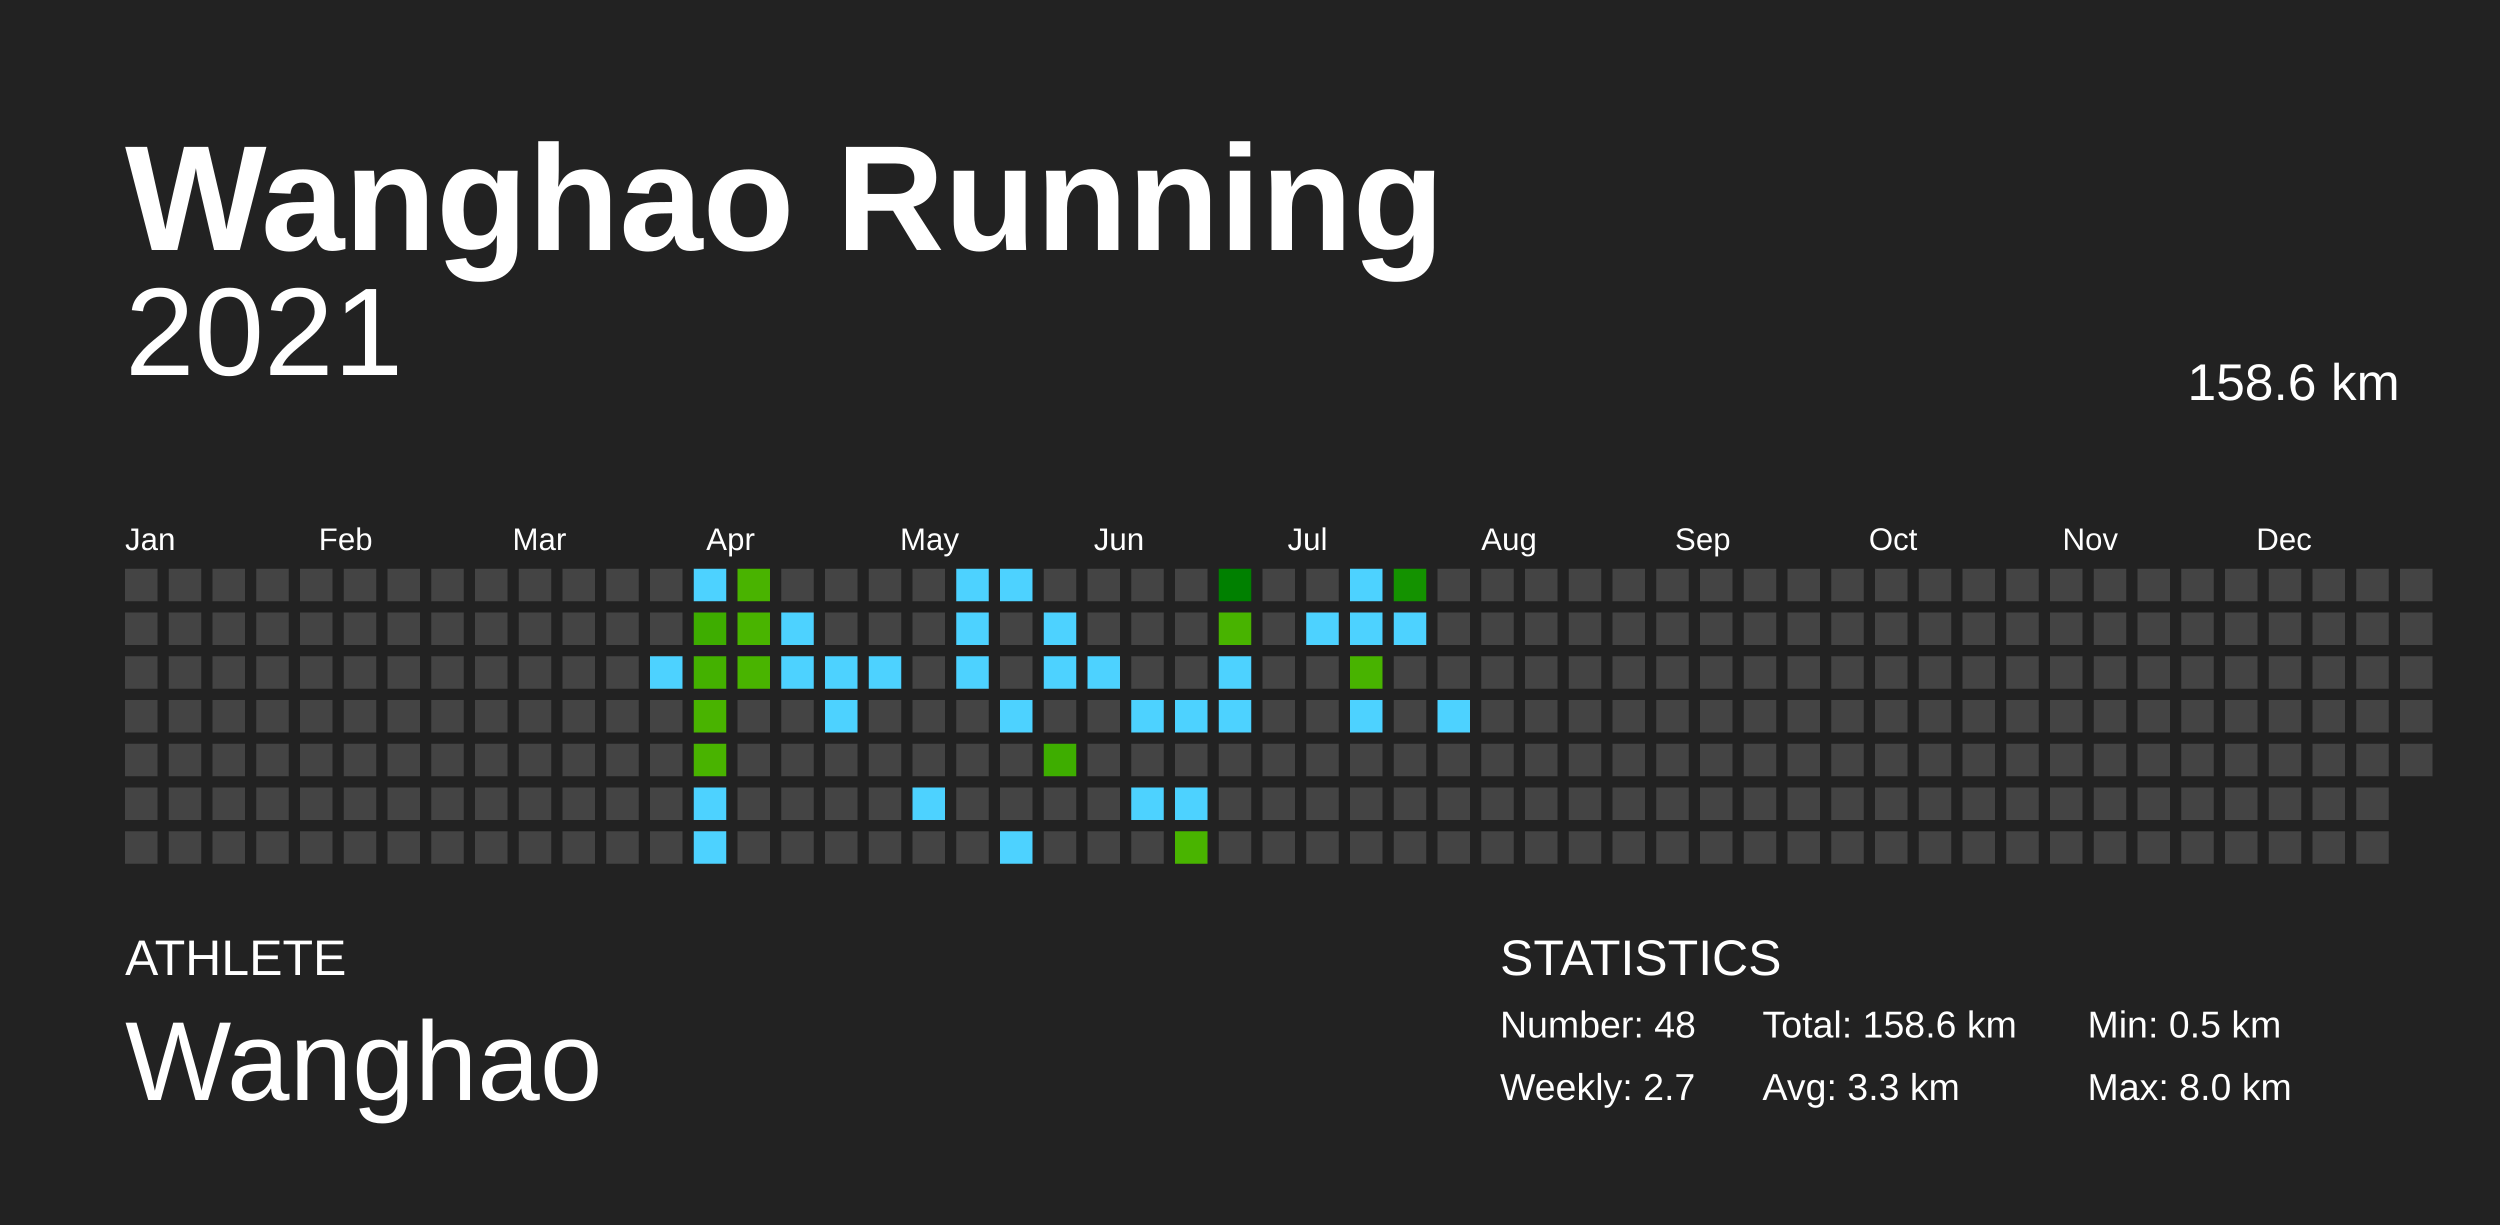
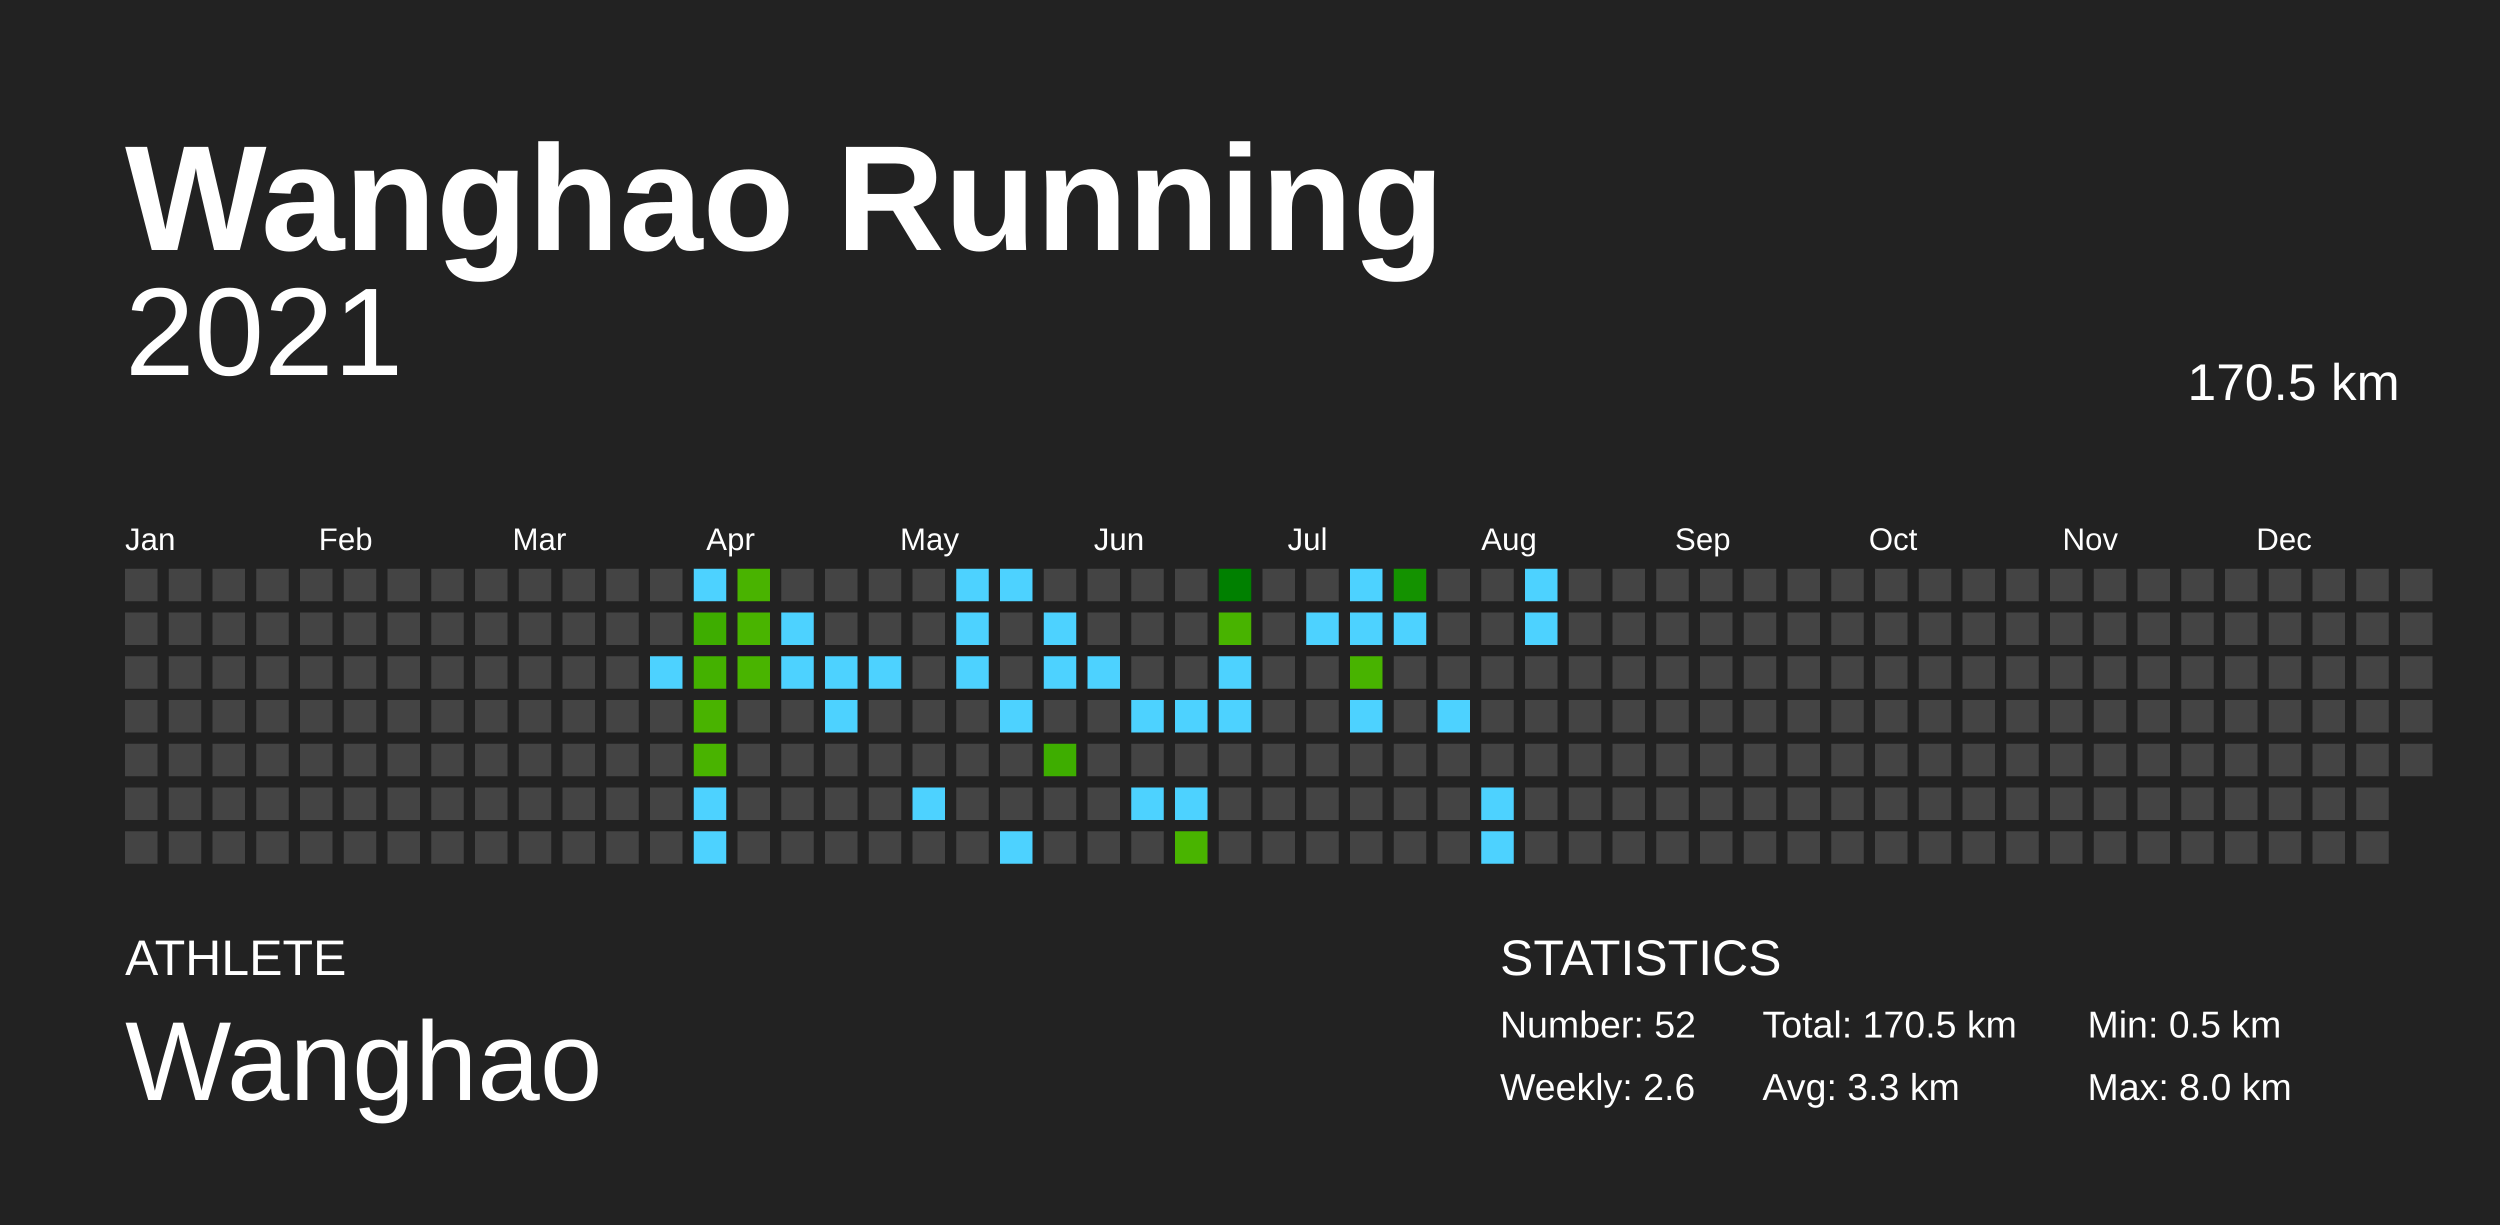
<svg xmlns="http://www.w3.org/2000/svg" baseProfile="full" height="98mm" version="1.1" viewBox="0,0,200,98" width="200mm">
  <defs />
  <rect fill="#222222" height="98" width="200" x="0" y="0" />
  <text fill="#FFFFFF" style="font-size:12px; font-family:Arial; font-weight:bold;" x="10" y="20">Wanghao Running</text>
  <text fill="#FFFFFF" style="font-size:4px; font-family:Arial" x="10" y="78">ATHLETE</text>
  <text fill="#FFFFFF" style="font-size:9px; font-family:Arial" x="10" y="88">Wanghao</text>
  <text fill="#FFFFFF" style="font-size:4px; font-family:Arial" x="120" y="78">STATISTICS</text>
-   <text fill="#FFFFFF" style="font-size:3px; font-family:Arial" x="120" y="83">Number: 48</text>
-   <text fill="#FFFFFF" style="font-size:3px; font-family:Arial" x="120" y="88">Weekly: 2.7</text>
-   <text fill="#FFFFFF" style="font-size:3px; font-family:Arial" x="141" y="83">Total: 158.6 km</text>
+   <text fill="#FFFFFF" style="font-size:3px; font-family:Arial" x="120" y="83">Number: 52</text>
+   <text fill="#FFFFFF" style="font-size:3px; font-family:Arial" x="120" y="88">Weekly: 2.6</text>
+   <text fill="#FFFFFF" style="font-size:3px; font-family:Arial" x="141" y="83">Total: 170.5 km</text>
  <text fill="#FFFFFF" style="font-size:3px; font-family:Arial" x="141" y="88">Avg: 3.3 km</text>
  <text fill="#FFFFFF" style="font-size:3px; font-family:Arial" x="167" y="83">Min: 0.5 km</text>
  <text fill="#FFFFFF" style="font-size:3px; font-family:Arial" x="167" y="88">Max: 8.0 km</text>
  <text alignment-baseline="hanging" fill="#FFFFFF" style="font-size:10.0px; font-family:Arial;" x="10" y="30">2021</text>
-   <text alignment-baseline="hanging" fill="#FFFFFF" style="font-size:4.125px; font-family:Arial;" x="175" y="32">158.6 km</text>
+   <text alignment-baseline="hanging" fill="#FFFFFF" style="font-size:4.125px; font-family:Arial;" x="175" y="32">170.5 km</text>
  <text fill="#FFFFFF" style="font-size:2.5px; font-family:Arial" x="10.0" y="44">Jan</text>
  <text fill="#FFFFFF" style="font-size:2.5px; font-family:Arial" x="25.5" y="44">Feb</text>
  <text fill="#FFFFFF" style="font-size:2.5px; font-family:Arial" x="41.0" y="44">Mar</text>
  <text fill="#FFFFFF" style="font-size:2.5px; font-family:Arial" x="56.5" y="44">Apr</text>
  <text fill="#FFFFFF" style="font-size:2.5px; font-family:Arial" x="72.0" y="44">May</text>
  <text fill="#FFFFFF" style="font-size:2.5px; font-family:Arial" x="87.5" y="44">Jun</text>
  <text fill="#FFFFFF" style="font-size:2.5px; font-family:Arial" x="103.0" y="44">Jul</text>
  <text fill="#FFFFFF" style="font-size:2.5px; font-family:Arial" x="118.5" y="44">Aug</text>
  <text fill="#FFFFFF" style="font-size:2.5px; font-family:Arial" x="134.0" y="44">Sep</text>
  <text fill="#FFFFFF" style="font-size:2.5px; font-family:Arial" x="149.5" y="44">Oct</text>
  <text fill="#FFFFFF" style="font-size:2.5px; font-family:Arial" x="165.0" y="44">Nov</text>
  <text fill="#FFFFFF" style="font-size:2.5px; font-family:Arial" x="180.5" y="44">Dec</text>
  <rect fill="#444444" height="2.6" width="2.6" x="10.0" y="45.5" />
  <rect fill="#444444" height="2.6" width="2.6" x="10.0" y="49.0" />
  <rect fill="#444444" height="2.6" width="2.6" x="10.0" y="52.5" />
  <rect fill="#444444" height="2.6" width="2.6" x="10.0" y="56.0" />
  <rect fill="#444444" height="2.6" width="2.6" x="10.0" y="59.5" />
  <rect fill="#444444" height="2.6" width="2.6" x="10.0" y="63.0" />
  <rect fill="#444444" height="2.6" width="2.6" x="10.0" y="66.5" />
  <rect fill="#444444" height="2.6" width="2.6" x="13.5" y="45.5" />
  <rect fill="#444444" height="2.6" width="2.6" x="13.5" y="49.0" />
  <rect fill="#444444" height="2.6" width="2.6" x="13.5" y="52.5" />
  <rect fill="#444444" height="2.6" width="2.6" x="13.5" y="56.0" />
  <rect fill="#444444" height="2.6" width="2.6" x="13.5" y="59.5" />
  <rect fill="#444444" height="2.6" width="2.6" x="13.5" y="63.0" />
  <rect fill="#444444" height="2.6" width="2.6" x="13.5" y="66.5" />
  <rect fill="#444444" height="2.6" width="2.6" x="17.0" y="45.5" />
  <rect fill="#444444" height="2.6" width="2.6" x="17.0" y="49.0" />
  <rect fill="#444444" height="2.6" width="2.6" x="17.0" y="52.5" />
  <rect fill="#444444" height="2.6" width="2.6" x="17.0" y="56.0" />
  <rect fill="#444444" height="2.6" width="2.6" x="17.0" y="59.5" />
  <rect fill="#444444" height="2.6" width="2.6" x="17.0" y="63.0" />
  <rect fill="#444444" height="2.6" width="2.6" x="17.0" y="66.5" />
  <rect fill="#444444" height="2.6" width="2.6" x="20.5" y="45.5" />
  <rect fill="#444444" height="2.6" width="2.6" x="20.5" y="49.0" />
  <rect fill="#444444" height="2.6" width="2.6" x="20.5" y="52.5" />
  <rect fill="#444444" height="2.6" width="2.6" x="20.5" y="56.0" />
  <rect fill="#444444" height="2.6" width="2.6" x="20.5" y="59.5" />
  <rect fill="#444444" height="2.6" width="2.6" x="20.5" y="63.0" />
  <rect fill="#444444" height="2.6" width="2.6" x="20.5" y="66.5" />
  <rect fill="#444444" height="2.6" width="2.6" x="24.0" y="45.5" />
  <rect fill="#444444" height="2.6" width="2.6" x="24.0" y="49.0" />
  <rect fill="#444444" height="2.6" width="2.6" x="24.0" y="52.5" />
  <rect fill="#444444" height="2.6" width="2.6" x="24.0" y="56.0" />
  <rect fill="#444444" height="2.6" width="2.6" x="24.0" y="59.5" />
  <rect fill="#444444" height="2.6" width="2.6" x="24.0" y="63.0" />
  <rect fill="#444444" height="2.6" width="2.6" x="24.0" y="66.5" />
  <rect fill="#444444" height="2.6" width="2.6" x="27.5" y="45.5" />
  <rect fill="#444444" height="2.6" width="2.6" x="27.5" y="49.0" />
  <rect fill="#444444" height="2.6" width="2.6" x="27.5" y="52.5" />
  <rect fill="#444444" height="2.6" width="2.6" x="27.5" y="56.0" />
  <rect fill="#444444" height="2.6" width="2.6" x="27.5" y="59.5" />
  <rect fill="#444444" height="2.6" width="2.6" x="27.5" y="63.0" />
  <rect fill="#444444" height="2.6" width="2.6" x="27.5" y="66.5" />
  <rect fill="#444444" height="2.6" width="2.6" x="31.0" y="45.5" />
  <rect fill="#444444" height="2.6" width="2.6" x="31.0" y="49.0" />
  <rect fill="#444444" height="2.6" width="2.6" x="31.0" y="52.5" />
  <rect fill="#444444" height="2.6" width="2.6" x="31.0" y="56.0" />
  <rect fill="#444444" height="2.6" width="2.6" x="31.0" y="59.5" />
  <rect fill="#444444" height="2.6" width="2.6" x="31.0" y="63.0" />
  <rect fill="#444444" height="2.6" width="2.6" x="31.0" y="66.5" />
  <rect fill="#444444" height="2.6" width="2.6" x="34.5" y="45.5" />
  <rect fill="#444444" height="2.6" width="2.6" x="34.5" y="49.0" />
  <rect fill="#444444" height="2.6" width="2.6" x="34.5" y="52.5" />
  <rect fill="#444444" height="2.6" width="2.6" x="34.5" y="56.0" />
  <rect fill="#444444" height="2.6" width="2.6" x="34.5" y="59.5" />
  <rect fill="#444444" height="2.6" width="2.6" x="34.5" y="63.0" />
  <rect fill="#444444" height="2.6" width="2.6" x="34.5" y="66.5" />
  <rect fill="#444444" height="2.6" width="2.6" x="38.0" y="45.5" />
  <rect fill="#444444" height="2.6" width="2.6" x="38.0" y="49.0" />
  <rect fill="#444444" height="2.6" width="2.6" x="38.0" y="52.5" />
  <rect fill="#444444" height="2.6" width="2.6" x="38.0" y="56.0" />
  <rect fill="#444444" height="2.6" width="2.6" x="38.0" y="59.5" />
  <rect fill="#444444" height="2.6" width="2.6" x="38.0" y="63.0" />
  <rect fill="#444444" height="2.6" width="2.6" x="38.0" y="66.5" />
  <rect fill="#444444" height="2.6" width="2.6" x="41.5" y="45.5" />
  <rect fill="#444444" height="2.6" width="2.6" x="41.5" y="49.0" />
  <rect fill="#444444" height="2.6" width="2.6" x="41.5" y="52.5" />
  <rect fill="#444444" height="2.6" width="2.6" x="41.5" y="56.0" />
  <rect fill="#444444" height="2.6" width="2.6" x="41.5" y="59.5" />
  <rect fill="#444444" height="2.6" width="2.6" x="41.5" y="63.0" />
  <rect fill="#444444" height="2.6" width="2.6" x="41.5" y="66.5" />
  <rect fill="#444444" height="2.6" width="2.6" x="45.0" y="45.5" />
  <rect fill="#444444" height="2.6" width="2.6" x="45.0" y="49.0" />
  <rect fill="#444444" height="2.6" width="2.6" x="45.0" y="52.5" />
  <rect fill="#444444" height="2.6" width="2.6" x="45.0" y="56.0" />
  <rect fill="#444444" height="2.6" width="2.6" x="45.0" y="59.5" />
  <rect fill="#444444" height="2.6" width="2.6" x="45.0" y="63.0" />
  <rect fill="#444444" height="2.6" width="2.6" x="45.0" y="66.5" />
  <rect fill="#444444" height="2.6" width="2.6" x="48.5" y="45.5" />
  <rect fill="#444444" height="2.6" width="2.6" x="48.5" y="49.0" />
  <rect fill="#444444" height="2.6" width="2.6" x="48.5" y="52.5" />
  <rect fill="#444444" height="2.6" width="2.6" x="48.5" y="56.0" />
  <rect fill="#444444" height="2.6" width="2.6" x="48.5" y="59.5" />
  <rect fill="#444444" height="2.6" width="2.6" x="48.5" y="63.0" />
  <rect fill="#444444" height="2.6" width="2.6" x="48.5" y="66.5" />
  <rect fill="#444444" height="2.6" width="2.6" x="52.0" y="45.5" />
  <rect fill="#444444" height="2.6" width="2.6" x="52.0" y="49.0" />
  <rect fill="#4dd2ff" height="2.6" width="2.6" x="52.0" y="52.5" />
  <rect fill="#444444" height="2.6" width="2.6" x="52.0" y="56.0" />
  <rect fill="#444444" height="2.6" width="2.6" x="52.0" y="59.5" />
  <rect fill="#444444" height="2.6" width="2.6" x="52.0" y="63.0" />
  <rect fill="#444444" height="2.6" width="2.6" x="52.0" y="66.5" />
  <rect fill="#4dd2ff" height="2.6" width="2.6" x="55.5" y="45.5" />
  <rect fill="#3ead00" height="2.6" width="2.6" x="55.5" y="49.0" />
  <rect fill="#44b100" height="2.6" width="2.6" x="55.5" y="52.5" />
  <rect fill="#49b300" height="2.6" width="2.6" x="55.5" y="56.0" />
  <rect fill="#49b300" height="2.6" width="2.6" x="55.5" y="59.5" />
  <rect fill="#4dd2ff" height="2.6" width="2.6" x="55.5" y="63.0" />
  <rect fill="#4dd2ff" height="2.6" width="2.6" x="55.5" y="66.5" />
  <rect fill="#49b300" height="2.6" width="2.6" x="59.0" y="45.5" />
  <rect fill="#49b400" height="2.6" width="2.6" x="59.0" y="49.0" />
  <rect fill="#49b400" height="2.6" width="2.6" x="59.0" y="52.5" />
  <rect fill="#444444" height="2.6" width="2.6" x="59.0" y="56.0" />
  <rect fill="#444444" height="2.6" width="2.6" x="59.0" y="59.5" />
  <rect fill="#444444" height="2.6" width="2.6" x="59.0" y="63.0" />
  <rect fill="#444444" height="2.6" width="2.6" x="59.0" y="66.5" />
  <rect fill="#444444" height="2.6" width="2.6" x="62.5" y="45.5" />
  <rect fill="#4dd2ff" height="2.6" width="2.6" x="62.5" y="49.0" />
  <rect fill="#4dd2ff" height="2.6" width="2.6" x="62.5" y="52.5" />
  <rect fill="#444444" height="2.6" width="2.6" x="62.5" y="56.0" />
  <rect fill="#444444" height="2.6" width="2.6" x="62.5" y="59.5" />
  <rect fill="#444444" height="2.6" width="2.6" x="62.5" y="63.0" />
  <rect fill="#444444" height="2.6" width="2.6" x="62.5" y="66.5" />
  <rect fill="#444444" height="2.6" width="2.6" x="66.0" y="45.5" />
  <rect fill="#444444" height="2.6" width="2.6" x="66.0" y="49.0" />
  <rect fill="#4dd2ff" height="2.6" width="2.6" x="66.0" y="52.5" />
  <rect fill="#4dd2ff" height="2.6" width="2.6" x="66.0" y="56.0" />
  <rect fill="#444444" height="2.6" width="2.6" x="66.0" y="59.5" />
  <rect fill="#444444" height="2.6" width="2.6" x="66.0" y="63.0" />
  <rect fill="#444444" height="2.6" width="2.6" x="66.0" y="66.5" />
  <rect fill="#444444" height="2.6" width="2.6" x="69.5" y="45.5" />
  <rect fill="#444444" height="2.6" width="2.6" x="69.5" y="49.0" />
  <rect fill="#4dd2ff" height="2.6" width="2.6" x="69.5" y="52.5" />
  <rect fill="#444444" height="2.6" width="2.6" x="69.5" y="56.0" />
  <rect fill="#444444" height="2.6" width="2.6" x="69.5" y="59.5" />
  <rect fill="#444444" height="2.6" width="2.6" x="69.5" y="63.0" />
  <rect fill="#444444" height="2.6" width="2.6" x="69.5" y="66.5" />
  <rect fill="#444444" height="2.6" width="2.6" x="73.0" y="45.5" />
  <rect fill="#444444" height="2.6" width="2.6" x="73.0" y="49.0" />
  <rect fill="#444444" height="2.6" width="2.6" x="73.0" y="52.5" />
  <rect fill="#444444" height="2.6" width="2.6" x="73.0" y="56.0" />
  <rect fill="#444444" height="2.6" width="2.6" x="73.0" y="59.5" />
  <rect fill="#4dd2ff" height="2.6" width="2.6" x="73.0" y="63.0" />
  <rect fill="#444444" height="2.6" width="2.6" x="73.0" y="66.5" />
  <rect fill="#4dd2ff" height="2.6" width="2.6" x="76.5" y="45.5" />
  <rect fill="#4dd2ff" height="2.6" width="2.6" x="76.5" y="49.0" />
  <rect fill="#4dd2ff" height="2.6" width="2.6" x="76.5" y="52.5" />
  <rect fill="#444444" height="2.6" width="2.6" x="76.5" y="56.0" />
  <rect fill="#444444" height="2.6" width="2.6" x="76.5" y="59.5" />
  <rect fill="#444444" height="2.6" width="2.6" x="76.5" y="63.0" />
  <rect fill="#444444" height="2.6" width="2.6" x="76.5" y="66.5" />
  <rect fill="#4dd2ff" height="2.6" width="2.6" x="80.0" y="45.5" />
  <rect fill="#444444" height="2.6" width="2.6" x="80.0" y="49.0" />
  <rect fill="#444444" height="2.6" width="2.6" x="80.0" y="52.5" />
  <rect fill="#4dd2ff" height="2.6" width="2.6" x="80.0" y="56.0" />
  <rect fill="#444444" height="2.6" width="2.6" x="80.0" y="59.5" />
  <rect fill="#444444" height="2.6" width="2.6" x="80.0" y="63.0" />
  <rect fill="#4dd2ff" height="2.6" width="2.6" x="80.0" y="66.5" />
  <rect fill="#444444" height="2.6" width="2.6" x="83.5" y="45.5" />
  <rect fill="#4dd2ff" height="2.6" width="2.6" x="83.5" y="49.0" />
  <rect fill="#4dd2ff" height="2.6" width="2.6" x="83.5" y="52.5" />
  <rect fill="#444444" height="2.6" width="2.6" x="83.5" y="56.0" />
  <rect fill="#3ead00" height="2.6" width="2.6" x="83.5" y="59.5" />
  <rect fill="#444444" height="2.6" width="2.6" x="83.5" y="63.0" />
  <rect fill="#444444" height="2.6" width="2.6" x="83.5" y="66.5" />
  <rect fill="#444444" height="2.6" width="2.6" x="87.0" y="45.5" />
  <rect fill="#444444" height="2.6" width="2.6" x="87.0" y="49.0" />
  <rect fill="#4dd2ff" height="2.6" width="2.6" x="87.0" y="52.5" />
  <rect fill="#444444" height="2.6" width="2.6" x="87.0" y="56.0" />
  <rect fill="#444444" height="2.6" width="2.6" x="87.0" y="59.5" />
  <rect fill="#444444" height="2.6" width="2.6" x="87.0" y="63.0" />
  <rect fill="#444444" height="2.6" width="2.6" x="87.0" y="66.5" />
  <rect fill="#444444" height="2.6" width="2.6" x="90.5" y="45.5" />
  <rect fill="#444444" height="2.6" width="2.6" x="90.5" y="49.0" />
  <rect fill="#444444" height="2.6" width="2.6" x="90.5" y="52.5" />
  <rect fill="#4dd2ff" height="2.6" width="2.6" x="90.5" y="56.0" />
  <rect fill="#444444" height="2.6" width="2.6" x="90.5" y="59.5" />
  <rect fill="#4dd2ff" height="2.6" width="2.6" x="90.5" y="63.0" />
  <rect fill="#444444" height="2.6" width="2.6" x="90.5" y="66.5" />
  <rect fill="#444444" height="2.6" width="2.6" x="94.0" y="45.5" />
  <rect fill="#444444" height="2.6" width="2.6" x="94.0" y="49.0" />
  <rect fill="#444444" height="2.6" width="2.6" x="94.0" y="52.5" />
  <rect fill="#4dd2ff" height="2.6" width="2.6" x="94.0" y="56.0" />
  <rect fill="#444444" height="2.6" width="2.6" x="94.0" y="59.5" />
  <rect fill="#4dd2ff" height="2.6" width="2.6" x="94.0" y="63.0" />
  <rect fill="#49b400" height="2.6" width="2.6" x="94.0" y="66.5" />
  <rect fill="green" height="2.6" width="2.6" x="97.5" y="45.5" />
  <rect fill="#48b300" height="2.6" width="2.6" x="97.5" y="49.0" />
  <rect fill="#4dd2ff" height="2.6" width="2.6" x="97.5" y="52.5" />
  <rect fill="#4dd2ff" height="2.6" width="2.6" x="97.5" y="56.0" />
  <rect fill="#444444" height="2.6" width="2.6" x="97.5" y="59.5" />
  <rect fill="#444444" height="2.6" width="2.6" x="97.5" y="63.0" />
  <rect fill="#444444" height="2.6" width="2.6" x="97.5" y="66.5" />
  <rect fill="#444444" height="2.6" width="2.6" x="101.0" y="45.5" />
  <rect fill="#444444" height="2.6" width="2.6" x="101.0" y="49.0" />
  <rect fill="#444444" height="2.6" width="2.6" x="101.0" y="52.5" />
  <rect fill="#444444" height="2.6" width="2.6" x="101.0" y="56.0" />
  <rect fill="#444444" height="2.6" width="2.6" x="101.0" y="59.5" />
  <rect fill="#444444" height="2.6" width="2.6" x="101.0" y="63.0" />
  <rect fill="#444444" height="2.6" width="2.6" x="101.0" y="66.5" />
  <rect fill="#444444" height="2.6" width="2.6" x="104.5" y="45.5" />
  <rect fill="#4dd2ff" height="2.6" width="2.6" x="104.5" y="49.0" />
  <rect fill="#444444" height="2.6" width="2.6" x="104.5" y="52.5" />
  <rect fill="#444444" height="2.6" width="2.6" x="104.5" y="56.0" />
  <rect fill="#444444" height="2.6" width="2.6" x="104.5" y="59.5" />
  <rect fill="#444444" height="2.6" width="2.6" x="104.5" y="63.0" />
  <rect fill="#444444" height="2.6" width="2.6" x="104.5" y="66.5" />
  <rect fill="#4dd2ff" height="2.6" width="2.6" x="108.0" y="45.5" />
  <rect fill="#4dd2ff" height="2.6" width="2.6" x="108.0" y="49.0" />
  <rect fill="#48b300" height="2.6" width="2.6" x="108.0" y="52.5" />
  <rect fill="#4dd2ff" height="2.6" width="2.6" x="108.0" y="56.0" />
  <rect fill="#444444" height="2.6" width="2.6" x="108.0" y="59.5" />
  <rect fill="#444444" height="2.6" width="2.6" x="108.0" y="63.0" />
  <rect fill="#444444" height="2.6" width="2.6" x="108.0" y="66.5" />
  <rect fill="#149200" height="2.6" width="2.6" x="111.5" y="45.5" />
  <rect fill="#4dd2ff" height="2.6" width="2.6" x="111.5" y="49.0" />
  <rect fill="#444444" height="2.6" width="2.6" x="111.5" y="52.5" />
  <rect fill="#444444" height="2.6" width="2.6" x="111.5" y="56.0" />
  <rect fill="#444444" height="2.6" width="2.6" x="111.5" y="59.5" />
  <rect fill="#444444" height="2.6" width="2.6" x="111.5" y="63.0" />
  <rect fill="#444444" height="2.6" width="2.6" x="111.5" y="66.5" />
  <rect fill="#444444" height="2.6" width="2.6" x="115.0" y="45.5" />
  <rect fill="#444444" height="2.6" width="2.6" x="115.0" y="49.0" />
  <rect fill="#444444" height="2.6" width="2.6" x="115.0" y="52.5" />
  <rect fill="#4dd2ff" height="2.6" width="2.6" x="115.0" y="56.0" />
  <rect fill="#444444" height="2.6" width="2.6" x="115.0" y="59.5" />
  <rect fill="#444444" height="2.6" width="2.6" x="115.0" y="63.0" />
  <rect fill="#444444" height="2.6" width="2.6" x="115.0" y="66.5" />
  <rect fill="#444444" height="2.6" width="2.6" x="118.5" y="45.5" />
  <rect fill="#444444" height="2.6" width="2.6" x="118.5" y="49.0" />
  <rect fill="#444444" height="2.6" width="2.6" x="118.5" y="52.5" />
  <rect fill="#444444" height="2.6" width="2.6" x="118.5" y="56.0" />
  <rect fill="#444444" height="2.6" width="2.6" x="118.5" y="59.5" />
-   <rect fill="#444444" height="2.6" width="2.6" x="118.5" y="63.0" />
-   <rect fill="#444444" height="2.6" width="2.6" x="118.5" y="66.5" />
-   <rect fill="#444444" height="2.6" width="2.6" x="122.0" y="45.5" />
-   <rect fill="#444444" height="2.6" width="2.6" x="122.0" y="49.0" />
+   <rect fill="#4dd2ff" height="2.6" width="2.6" x="118.5" y="63.0" />
+   <rect fill="#4dd2ff" height="2.6" width="2.6" x="118.5" y="66.5" />
+   <rect fill="#4dd2ff" height="2.6" width="2.6" x="122.0" y="45.5" />
+   <rect fill="#4dd2ff" height="2.6" width="2.6" x="122.0" y="49.0" />
  <rect fill="#444444" height="2.6" width="2.6" x="122.0" y="52.5" />
  <rect fill="#444444" height="2.6" width="2.6" x="122.0" y="56.0" />
  <rect fill="#444444" height="2.6" width="2.6" x="122.0" y="59.5" />
  <rect fill="#444444" height="2.6" width="2.6" x="122.0" y="63.0" />
  <rect fill="#444444" height="2.6" width="2.6" x="122.0" y="66.5" />
  <rect fill="#444444" height="2.6" width="2.6" x="125.5" y="45.5" />
  <rect fill="#444444" height="2.6" width="2.6" x="125.5" y="49.0" />
  <rect fill="#444444" height="2.6" width="2.6" x="125.5" y="52.5" />
  <rect fill="#444444" height="2.6" width="2.6" x="125.5" y="56.0" />
  <rect fill="#444444" height="2.6" width="2.6" x="125.5" y="59.5" />
  <rect fill="#444444" height="2.6" width="2.6" x="125.5" y="63.0" />
  <rect fill="#444444" height="2.6" width="2.6" x="125.5" y="66.5" />
  <rect fill="#444444" height="2.6" width="2.6" x="129.0" y="45.5" />
  <rect fill="#444444" height="2.6" width="2.6" x="129.0" y="49.0" />
  <rect fill="#444444" height="2.6" width="2.6" x="129.0" y="52.5" />
  <rect fill="#444444" height="2.6" width="2.6" x="129.0" y="56.0" />
  <rect fill="#444444" height="2.6" width="2.6" x="129.0" y="59.5" />
  <rect fill="#444444" height="2.6" width="2.6" x="129.0" y="63.0" />
  <rect fill="#444444" height="2.6" width="2.6" x="129.0" y="66.5" />
  <rect fill="#444444" height="2.6" width="2.6" x="132.5" y="45.5" />
  <rect fill="#444444" height="2.6" width="2.6" x="132.5" y="49.0" />
  <rect fill="#444444" height="2.6" width="2.6" x="132.5" y="52.5" />
  <rect fill="#444444" height="2.6" width="2.6" x="132.5" y="56.0" />
  <rect fill="#444444" height="2.6" width="2.6" x="132.5" y="59.5" />
  <rect fill="#444444" height="2.6" width="2.6" x="132.5" y="63.0" />
  <rect fill="#444444" height="2.6" width="2.6" x="132.5" y="66.5" />
  <rect fill="#444444" height="2.6" width="2.6" x="136.0" y="45.5" />
  <rect fill="#444444" height="2.6" width="2.6" x="136.0" y="49.0" />
  <rect fill="#444444" height="2.6" width="2.6" x="136.0" y="52.5" />
  <rect fill="#444444" height="2.6" width="2.6" x="136.0" y="56.0" />
  <rect fill="#444444" height="2.6" width="2.6" x="136.0" y="59.5" />
  <rect fill="#444444" height="2.6" width="2.6" x="136.0" y="63.0" />
  <rect fill="#444444" height="2.6" width="2.6" x="136.0" y="66.5" />
  <rect fill="#444444" height="2.6" width="2.6" x="139.5" y="45.5" />
  <rect fill="#444444" height="2.6" width="2.6" x="139.5" y="49.0" />
  <rect fill="#444444" height="2.6" width="2.6" x="139.5" y="52.5" />
  <rect fill="#444444" height="2.6" width="2.6" x="139.5" y="56.0" />
  <rect fill="#444444" height="2.6" width="2.6" x="139.5" y="59.5" />
  <rect fill="#444444" height="2.6" width="2.6" x="139.5" y="63.0" />
  <rect fill="#444444" height="2.6" width="2.6" x="139.5" y="66.5" />
  <rect fill="#444444" height="2.6" width="2.6" x="143.0" y="45.5" />
  <rect fill="#444444" height="2.6" width="2.6" x="143.0" y="49.0" />
  <rect fill="#444444" height="2.6" width="2.6" x="143.0" y="52.5" />
  <rect fill="#444444" height="2.6" width="2.6" x="143.0" y="56.0" />
  <rect fill="#444444" height="2.6" width="2.6" x="143.0" y="59.5" />
  <rect fill="#444444" height="2.6" width="2.6" x="143.0" y="63.0" />
  <rect fill="#444444" height="2.6" width="2.6" x="143.0" y="66.5" />
  <rect fill="#444444" height="2.6" width="2.6" x="146.5" y="45.5" />
  <rect fill="#444444" height="2.6" width="2.6" x="146.5" y="49.0" />
  <rect fill="#444444" height="2.6" width="2.6" x="146.5" y="52.5" />
  <rect fill="#444444" height="2.6" width="2.6" x="146.5" y="56.0" />
  <rect fill="#444444" height="2.6" width="2.6" x="146.5" y="59.5" />
  <rect fill="#444444" height="2.6" width="2.6" x="146.5" y="63.0" />
  <rect fill="#444444" height="2.6" width="2.6" x="146.5" y="66.5" />
  <rect fill="#444444" height="2.6" width="2.6" x="150.0" y="45.5" />
  <rect fill="#444444" height="2.6" width="2.6" x="150.0" y="49.0" />
  <rect fill="#444444" height="2.6" width="2.6" x="150.0" y="52.5" />
  <rect fill="#444444" height="2.6" width="2.6" x="150.0" y="56.0" />
  <rect fill="#444444" height="2.6" width="2.6" x="150.0" y="59.5" />
  <rect fill="#444444" height="2.6" width="2.6" x="150.0" y="63.0" />
  <rect fill="#444444" height="2.6" width="2.6" x="150.0" y="66.5" />
  <rect fill="#444444" height="2.6" width="2.6" x="153.5" y="45.5" />
  <rect fill="#444444" height="2.6" width="2.6" x="153.5" y="49.0" />
  <rect fill="#444444" height="2.6" width="2.6" x="153.5" y="52.5" />
  <rect fill="#444444" height="2.6" width="2.6" x="153.5" y="56.0" />
  <rect fill="#444444" height="2.6" width="2.6" x="153.5" y="59.5" />
  <rect fill="#444444" height="2.6" width="2.6" x="153.5" y="63.0" />
  <rect fill="#444444" height="2.6" width="2.6" x="153.5" y="66.5" />
  <rect fill="#444444" height="2.6" width="2.6" x="157.0" y="45.5" />
  <rect fill="#444444" height="2.6" width="2.6" x="157.0" y="49.0" />
  <rect fill="#444444" height="2.6" width="2.6" x="157.0" y="52.5" />
  <rect fill="#444444" height="2.6" width="2.6" x="157.0" y="56.0" />
  <rect fill="#444444" height="2.6" width="2.6" x="157.0" y="59.5" />
  <rect fill="#444444" height="2.6" width="2.6" x="157.0" y="63.0" />
  <rect fill="#444444" height="2.6" width="2.6" x="157.0" y="66.5" />
  <rect fill="#444444" height="2.6" width="2.6" x="160.5" y="45.5" />
  <rect fill="#444444" height="2.6" width="2.6" x="160.5" y="49.0" />
  <rect fill="#444444" height="2.6" width="2.6" x="160.5" y="52.5" />
  <rect fill="#444444" height="2.6" width="2.6" x="160.5" y="56.0" />
  <rect fill="#444444" height="2.6" width="2.6" x="160.5" y="59.5" />
  <rect fill="#444444" height="2.6" width="2.6" x="160.5" y="63.0" />
  <rect fill="#444444" height="2.6" width="2.6" x="160.5" y="66.5" />
  <rect fill="#444444" height="2.6" width="2.6" x="164.0" y="45.5" />
  <rect fill="#444444" height="2.6" width="2.6" x="164.0" y="49.0" />
  <rect fill="#444444" height="2.6" width="2.6" x="164.0" y="52.5" />
  <rect fill="#444444" height="2.6" width="2.6" x="164.0" y="56.0" />
  <rect fill="#444444" height="2.6" width="2.6" x="164.0" y="59.5" />
  <rect fill="#444444" height="2.6" width="2.6" x="164.0" y="63.0" />
  <rect fill="#444444" height="2.6" width="2.6" x="164.0" y="66.5" />
  <rect fill="#444444" height="2.6" width="2.6" x="167.5" y="45.5" />
  <rect fill="#444444" height="2.6" width="2.6" x="167.5" y="49.0" />
  <rect fill="#444444" height="2.6" width="2.6" x="167.5" y="52.5" />
  <rect fill="#444444" height="2.6" width="2.6" x="167.5" y="56.0" />
  <rect fill="#444444" height="2.6" width="2.6" x="167.5" y="59.5" />
  <rect fill="#444444" height="2.6" width="2.6" x="167.5" y="63.0" />
  <rect fill="#444444" height="2.6" width="2.6" x="167.5" y="66.5" />
  <rect fill="#444444" height="2.6" width="2.6" x="171.0" y="45.5" />
  <rect fill="#444444" height="2.6" width="2.6" x="171.0" y="49.0" />
  <rect fill="#444444" height="2.6" width="2.6" x="171.0" y="52.5" />
  <rect fill="#444444" height="2.6" width="2.6" x="171.0" y="56.0" />
  <rect fill="#444444" height="2.6" width="2.6" x="171.0" y="59.5" />
  <rect fill="#444444" height="2.6" width="2.6" x="171.0" y="63.0" />
  <rect fill="#444444" height="2.6" width="2.6" x="171.0" y="66.5" />
  <rect fill="#444444" height="2.6" width="2.6" x="174.5" y="45.5" />
  <rect fill="#444444" height="2.6" width="2.6" x="174.5" y="49.0" />
  <rect fill="#444444" height="2.6" width="2.6" x="174.5" y="52.5" />
  <rect fill="#444444" height="2.6" width="2.6" x="174.5" y="56.0" />
  <rect fill="#444444" height="2.6" width="2.6" x="174.5" y="59.5" />
  <rect fill="#444444" height="2.6" width="2.6" x="174.5" y="63.0" />
  <rect fill="#444444" height="2.6" width="2.6" x="174.5" y="66.5" />
  <rect fill="#444444" height="2.6" width="2.6" x="178.0" y="45.5" />
  <rect fill="#444444" height="2.6" width="2.6" x="178.0" y="49.0" />
  <rect fill="#444444" height="2.6" width="2.6" x="178.0" y="52.5" />
  <rect fill="#444444" height="2.6" width="2.6" x="178.0" y="56.0" />
  <rect fill="#444444" height="2.6" width="2.6" x="178.0" y="59.5" />
  <rect fill="#444444" height="2.6" width="2.6" x="178.0" y="63.0" />
  <rect fill="#444444" height="2.6" width="2.6" x="178.0" y="66.5" />
  <rect fill="#444444" height="2.6" width="2.6" x="181.5" y="45.5" />
  <rect fill="#444444" height="2.6" width="2.6" x="181.5" y="49.0" />
  <rect fill="#444444" height="2.6" width="2.6" x="181.5" y="52.5" />
  <rect fill="#444444" height="2.6" width="2.6" x="181.5" y="56.0" />
  <rect fill="#444444" height="2.6" width="2.6" x="181.5" y="59.5" />
  <rect fill="#444444" height="2.6" width="2.6" x="181.5" y="63.0" />
  <rect fill="#444444" height="2.6" width="2.6" x="181.5" y="66.5" />
  <rect fill="#444444" height="2.6" width="2.6" x="185.0" y="45.5" />
  <rect fill="#444444" height="2.6" width="2.6" x="185.0" y="49.0" />
  <rect fill="#444444" height="2.6" width="2.6" x="185.0" y="52.5" />
  <rect fill="#444444" height="2.6" width="2.6" x="185.0" y="56.0" />
  <rect fill="#444444" height="2.6" width="2.6" x="185.0" y="59.5" />
  <rect fill="#444444" height="2.6" width="2.6" x="185.0" y="63.0" />
  <rect fill="#444444" height="2.6" width="2.6" x="185.0" y="66.5" />
  <rect fill="#444444" height="2.6" width="2.6" x="188.5" y="45.5" />
  <rect fill="#444444" height="2.6" width="2.6" x="188.5" y="49.0" />
  <rect fill="#444444" height="2.6" width="2.6" x="188.5" y="52.5" />
  <rect fill="#444444" height="2.6" width="2.6" x="188.5" y="56.0" />
  <rect fill="#444444" height="2.6" width="2.6" x="188.5" y="59.5" />
  <rect fill="#444444" height="2.6" width="2.6" x="188.5" y="63.0" />
  <rect fill="#444444" height="2.6" width="2.6" x="188.5" y="66.5" />
  <rect fill="#444444" height="2.6" width="2.6" x="192.0" y="45.5" />
  <rect fill="#444444" height="2.6" width="2.6" x="192.0" y="49.0" />
  <rect fill="#444444" height="2.6" width="2.6" x="192.0" y="52.5" />
  <rect fill="#444444" height="2.6" width="2.6" x="192.0" y="56.0" />
  <rect fill="#444444" height="2.6" width="2.6" x="192.0" y="59.5" />
</svg>
